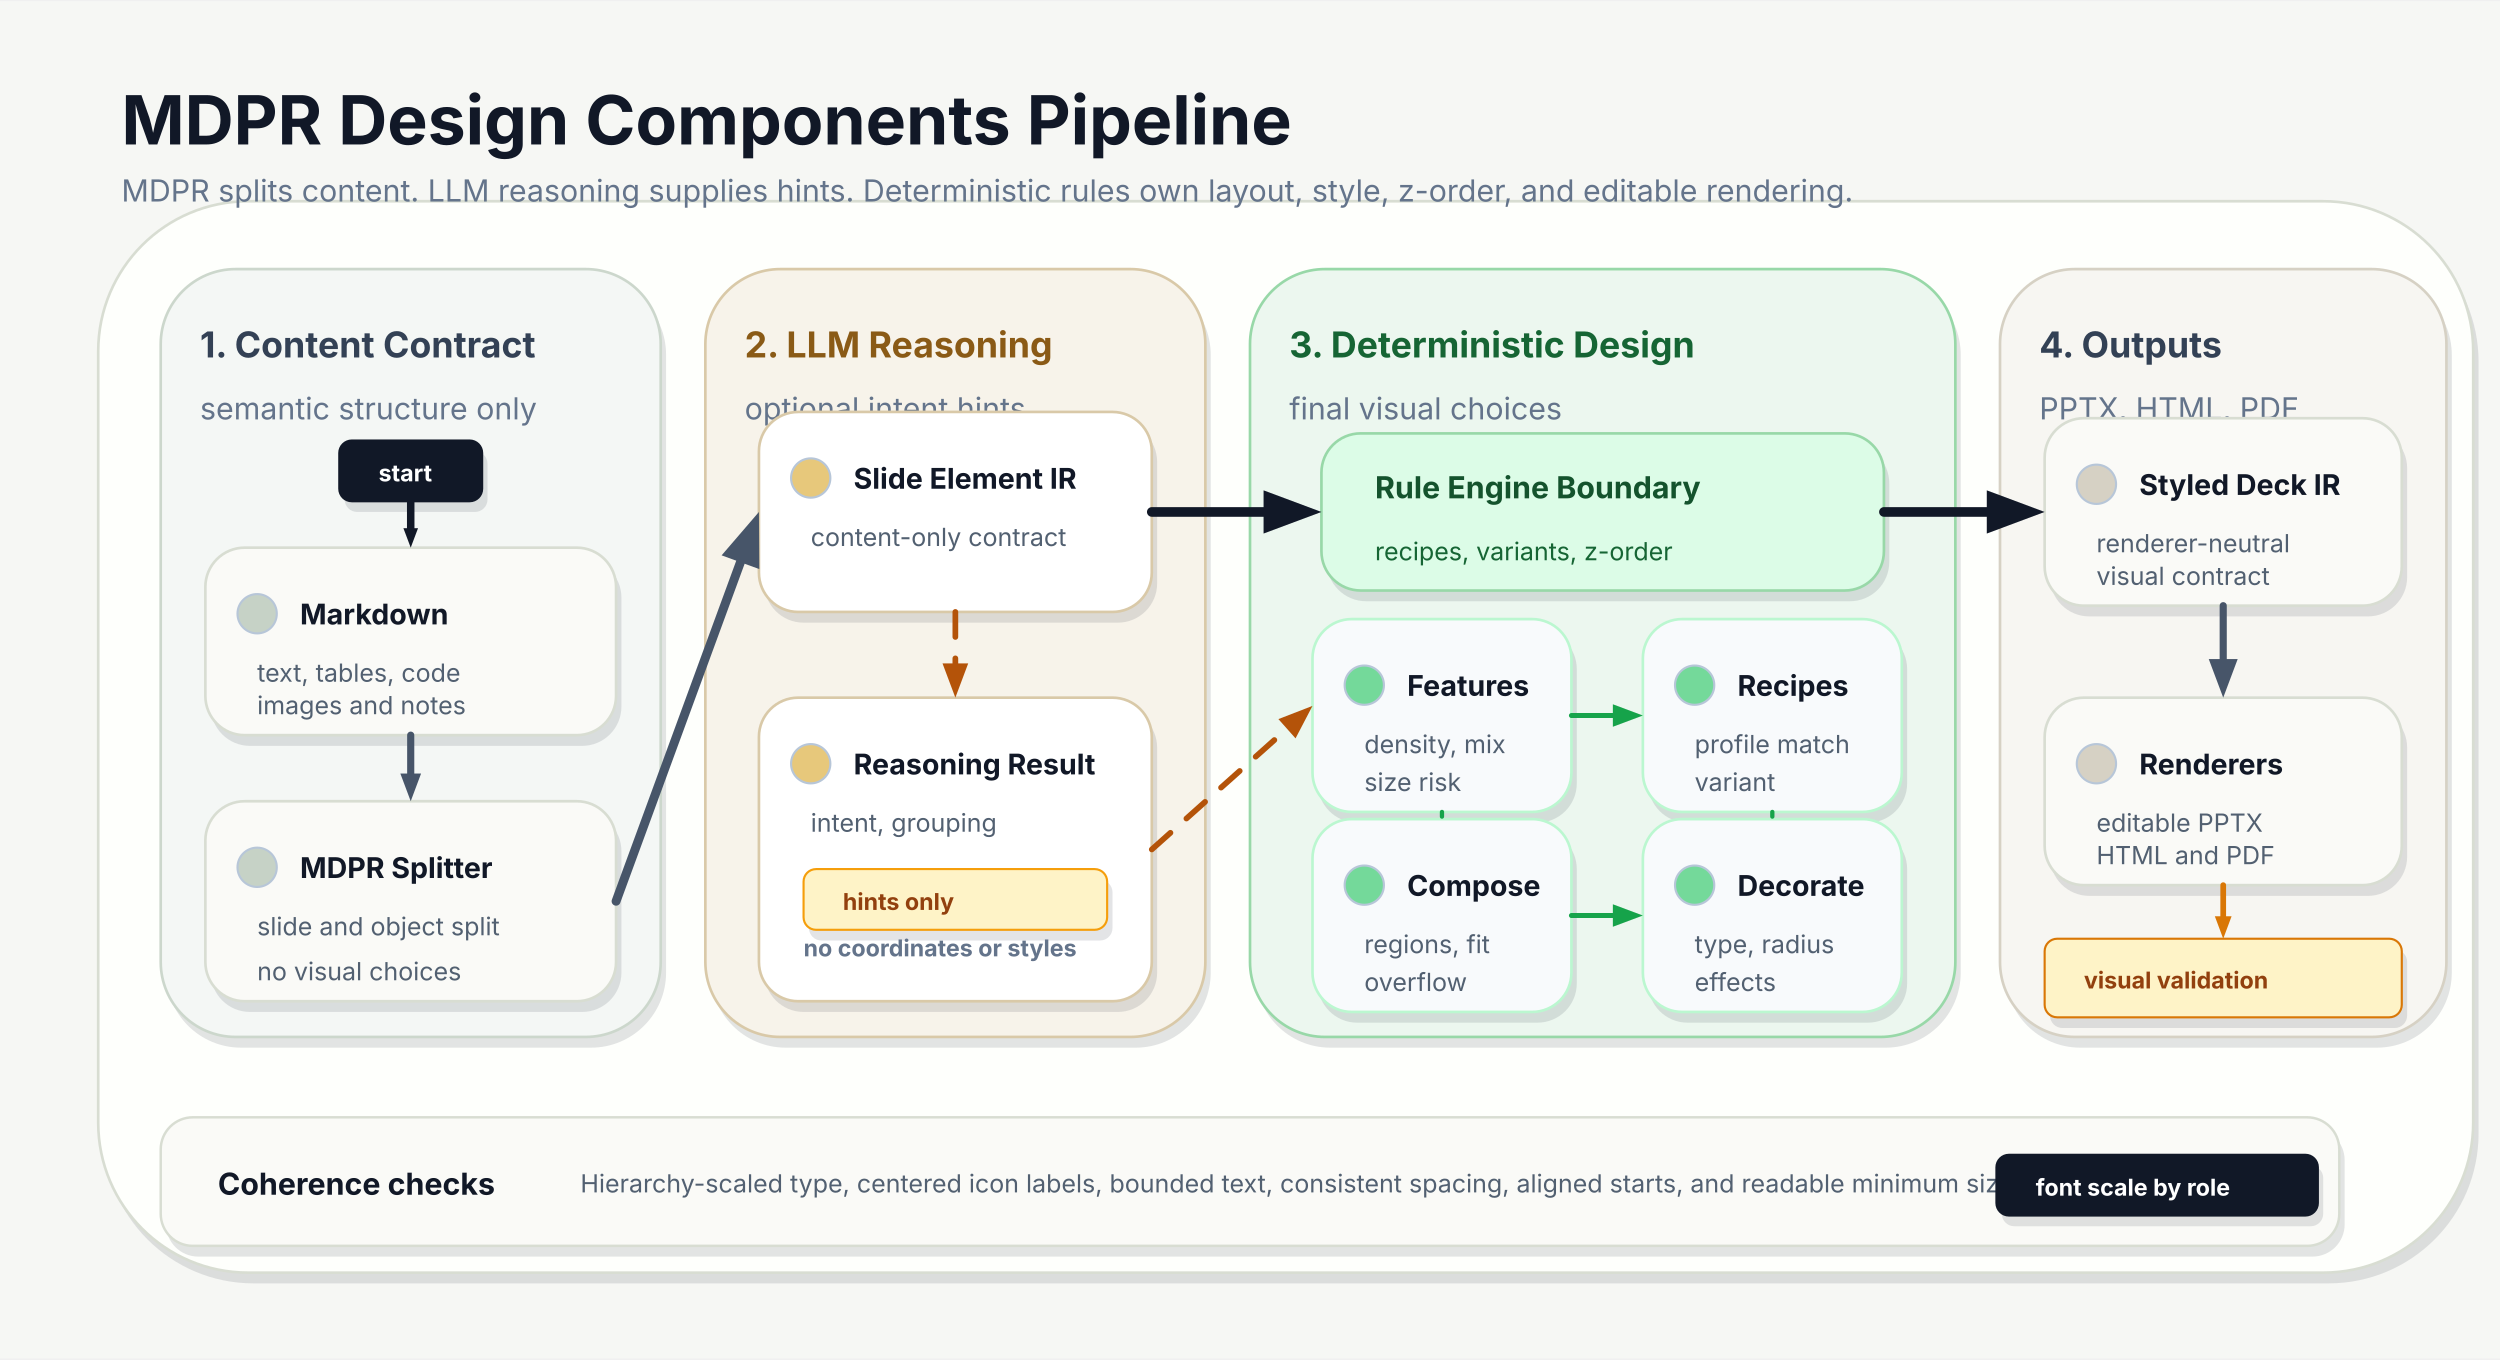
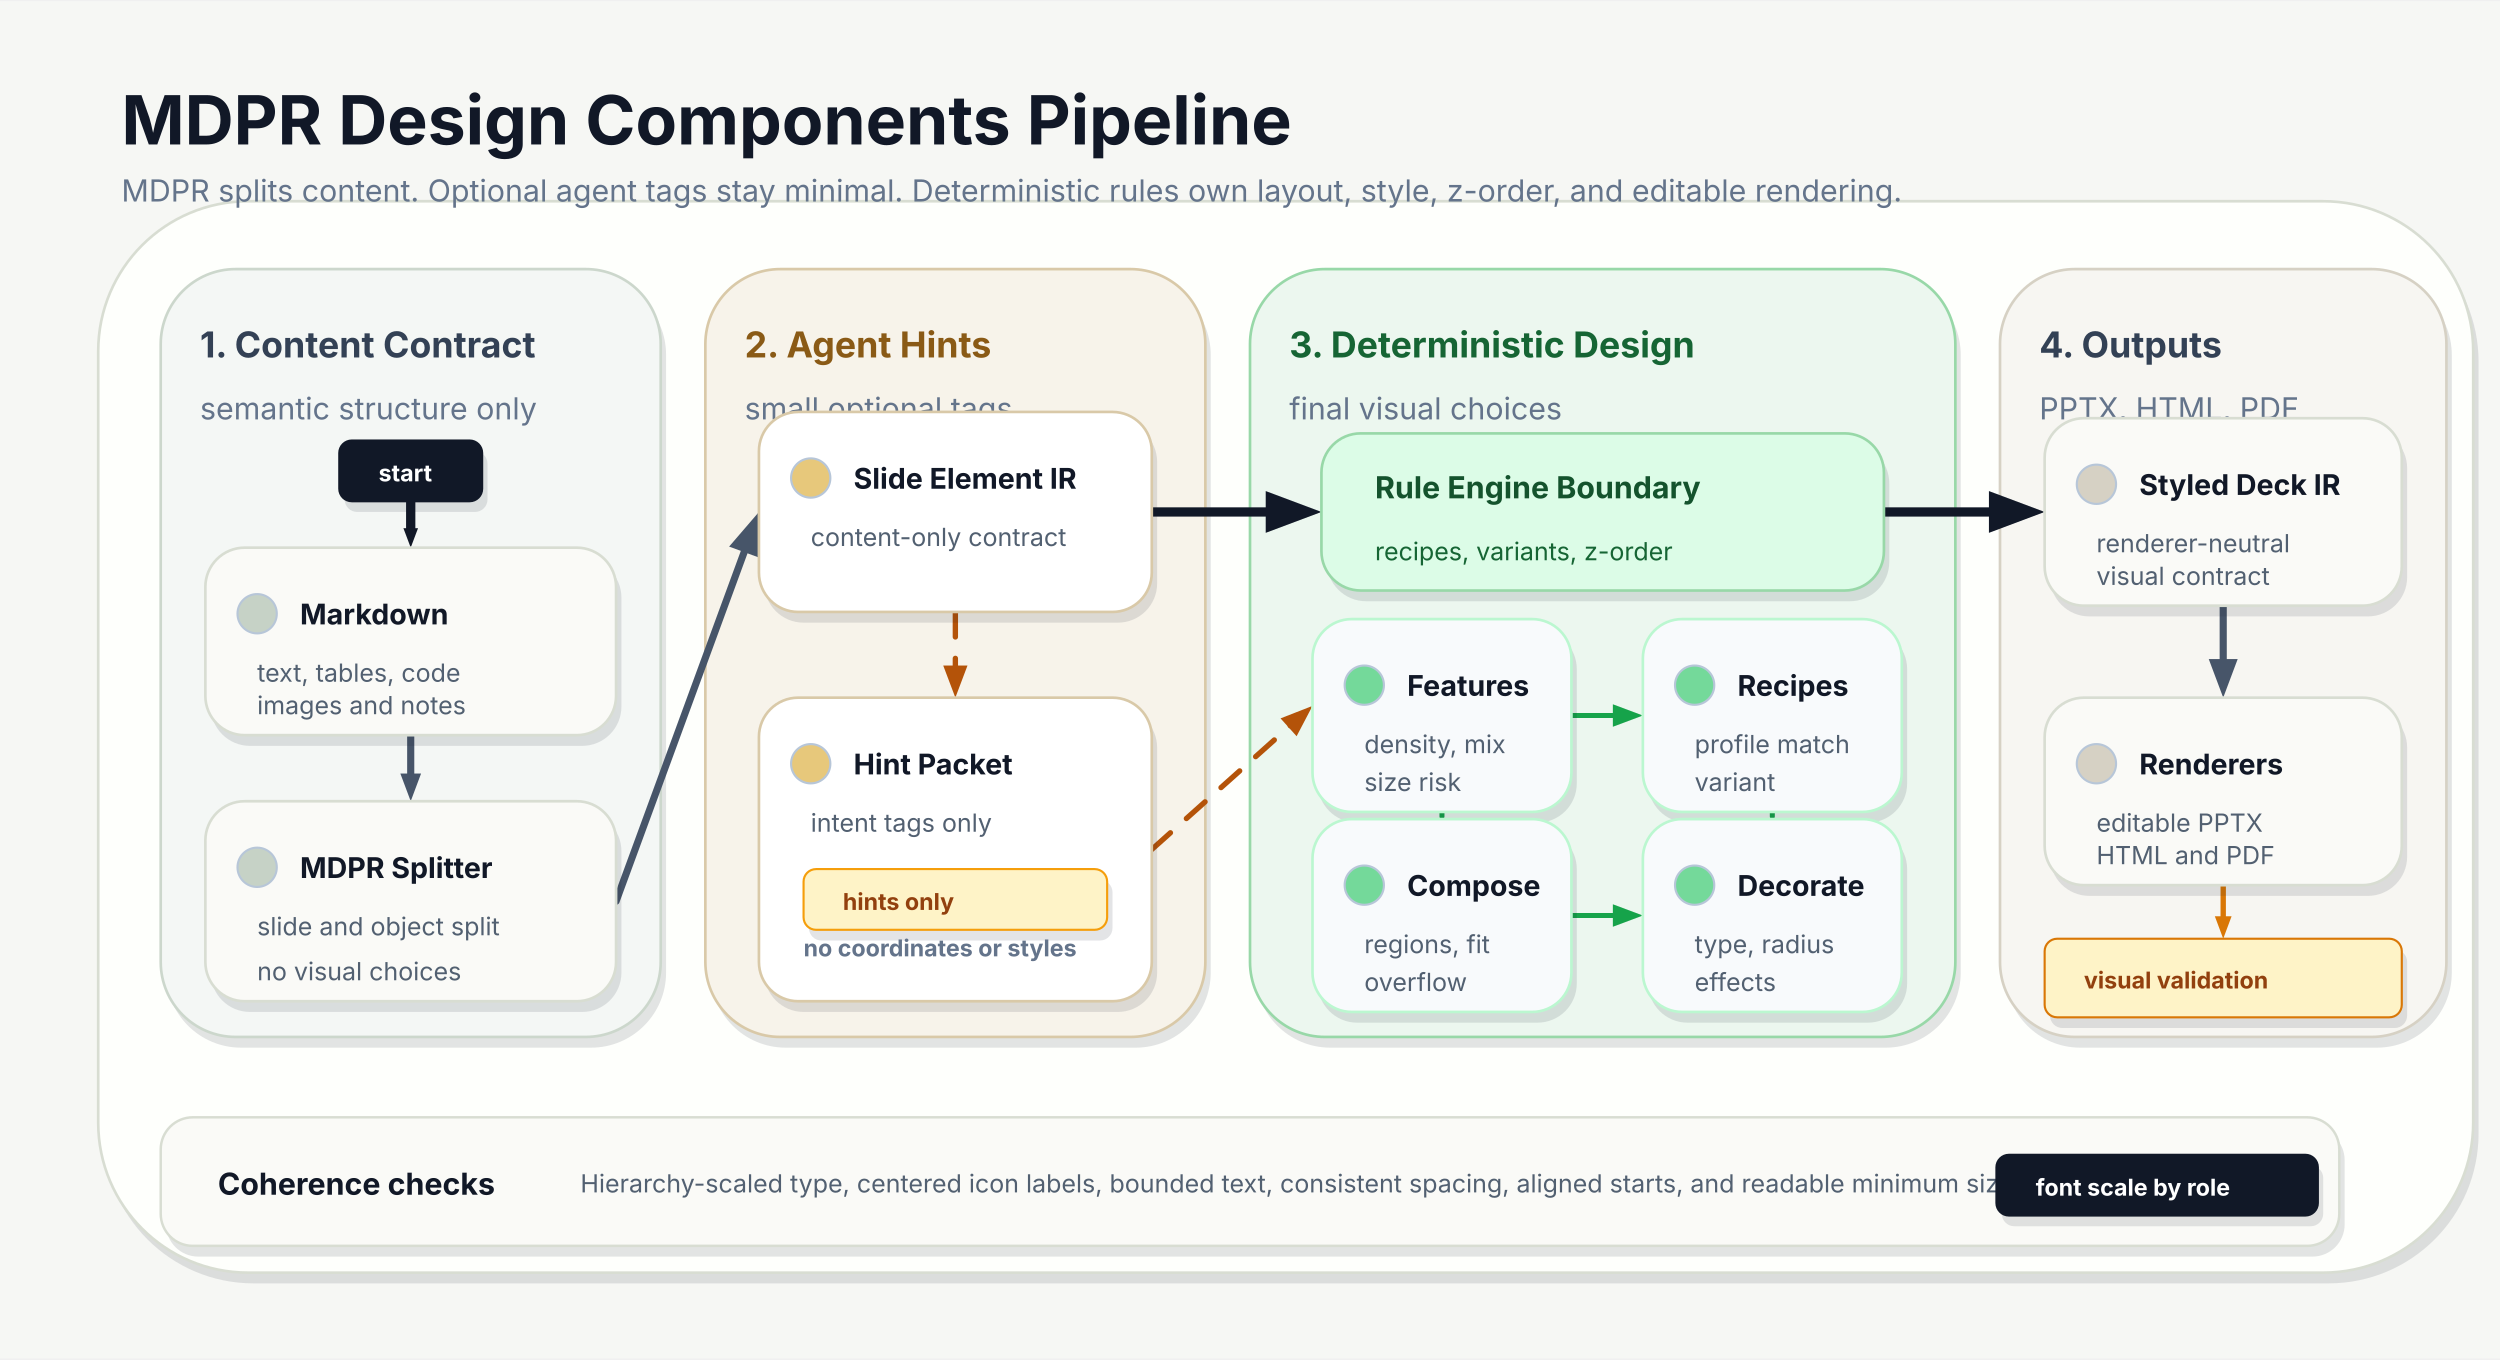
<svg xmlns="http://www.w3.org/2000/svg" width="2600" height="1414" viewBox="0 0 1400 760" role="img" aria-labelledby="title desc">
  <rect id="z00_background" width="1400" height="760" fill="#F6F7F4" />
  <rect id="z01_canvas_shadow" x="58.0" y="118.0" width="1330.0" height="600.0" rx="84.0" fill="#0F172A" opacity="0.12" />
  <rect id="z01_canvas" x="55.0" y="112.0" width="1330.0" height="600.0" rx="84.0" fill="#FEFFFC" stroke="#D8DDD2" stroke-width="1.5" />
  <text id="header_title" x="68.0" y="66.0" fill="#111827" font-family="Inter, Segoe UI, Arial, sans-serif" font-size="38" font-weight="700" dominant-baseline="middle">MDPR Design Components Pipeline</text>
-   <text id="header_subtitle" x="68.0" y="106.0" fill="#64748B" font-family="Inter, Segoe UI, Arial, sans-serif" font-size="17" font-weight="400" dominant-baseline="middle">MDPR splits content. LLM reasoning supplies hints. Deterministic rules own layout, style, z-order, and editable rendering.</text>
+   <text id="header_subtitle" x="68.0" y="106.0" fill="#64748B" font-family="Inter, Segoe UI, Arial, sans-serif" font-size="17" font-weight="400" dominant-baseline="middle">MDPR splits content. Optional agent tags stay minimal. Deterministic rules own layout, style, z-order, and editable rendering.</text>
  <rect id="zone_content_panel_shadow" x="93.0" y="156.0" width="280.0" height="430.0" rx="42.0" fill="#0F172A" opacity="0.12" />
  <rect id="zone_content_panel" x="90.0" y="150.0" width="280.0" height="430.0" rx="42.0" fill="#F4F7F5" stroke="#CCD7CC" stroke-width="1.5" />
  <text id="zone_content_title" x="112.0" y="192.0" fill="#334155" font-family="Inter, Segoe UI, Arial, sans-serif" font-size="20" font-weight="700" dominant-baseline="middle">1. Content Contract</text>
  <text id="zone_content_subtitle" x="112.0" y="228.0" fill="#64748B" font-family="Inter, Segoe UI, Arial, sans-serif" font-size="17" font-weight="400" dominant-baseline="middle">semantic structure only</text>
  <rect id="zone_reasoning_panel_shadow" x="398.0" y="156.0" width="280.0" height="430.0" rx="42.0" fill="#0F172A" opacity="0.12" />
  <rect id="zone_reasoning_panel" x="395.0" y="150.0" width="280.0" height="430.0" rx="42.0" fill="#F7F3EA" stroke="#D9C9A8" stroke-width="1.5" />
-   <text id="zone_reasoning_title" x="417.0" y="192.0" fill="#8A5A16" font-family="Inter, Segoe UI, Arial, sans-serif" font-size="20" font-weight="700" dominant-baseline="middle">2. LLM Reasoning</text>
-   <text id="zone_reasoning_subtitle" x="417.0" y="228.0" fill="#64748B" font-family="Inter, Segoe UI, Arial, sans-serif" font-size="17" font-weight="400" dominant-baseline="middle">optional intent hints</text>
+   <text id="zone_reasoning_title" x="417.0" y="192.0" fill="#8A5A16" font-family="Inter, Segoe UI, Arial, sans-serif" font-size="20" font-weight="700" dominant-baseline="middle">2. Agent Hints</text>
+   <text id="zone_reasoning_subtitle" x="417.0" y="228.0" fill="#64748B" font-family="Inter, Segoe UI, Arial, sans-serif" font-size="17" font-weight="400" dominant-baseline="middle">small optional tags</text>
  <rect id="zone_rules_panel_shadow" x="703.0" y="156.0" width="395.0" height="430.0" rx="42.0" fill="#0F172A" opacity="0.12" />
  <rect id="zone_rules_panel" x="700.0" y="150.0" width="395.0" height="430.0" rx="42.0" fill="#ECF7EF" stroke="#98D8A8" stroke-width="1.5" />
  <text id="zone_rules_title" x="722.0" y="192.0" fill="#166534" font-family="Inter, Segoe UI, Arial, sans-serif" font-size="20" font-weight="700" dominant-baseline="middle">3. Deterministic Design</text>
  <text id="zone_rules_subtitle" x="722.0" y="228.0" fill="#64748B" font-family="Inter, Segoe UI, Arial, sans-serif" font-size="17" font-weight="400" dominant-baseline="middle">final visual choices</text>
  <rect id="zone_outputs_panel_shadow" x="1123.0" y="156.0" width="250.0" height="430.0" rx="42.0" fill="#0F172A" opacity="0.12" />
  <rect id="zone_outputs_panel" x="1120.0" y="150.0" width="250.0" height="430.0" rx="42.0" fill="#F7F6F2" stroke="#D6D1C4" stroke-width="1.5" />
  <text id="zone_outputs_title" x="1142.0" y="192.0" fill="#334155" font-family="Inter, Segoe UI, Arial, sans-serif" font-size="20" font-weight="700" dominant-baseline="middle">4. Outputs</text>
  <text id="zone_outputs_subtitle" x="1142.0" y="228.0" fill="#64748B" font-family="Inter, Segoe UI, Arial, sans-serif" font-size="17" font-weight="400" dominant-baseline="middle">PPTX, HTML, PDF</text>
+   <g id="arrow_layer">
+     <path id="main_start_markdown" d="M230.0,280.0 L230.0,297.0" fill="none" stroke="#111827" stroke-width="5.2" stroke-linecap="round" stroke-linejoin="round" />
+     <polygon id="main_start_markdown_head" points="230.0,306.0 225.9,295.1 234.1,295.1" fill="#111827" />
+     <path id="main_markdown_splitter" d="M230.0,411.0 L230.0,435.3" fill="none" stroke="#475569" stroke-width="4.0" stroke-linecap="round" stroke-linejoin="round" />
+     <polygon id="main_markdown_splitter_head" points="230.0,448.0 224.2,432.5 235.8,432.5" fill="#475569" />
+     <path id="main_splitter_ir" d="M345.0,504.0 L418.2,304.5" fill="none" stroke="#475569" stroke-width="4.0" stroke-linecap="round" stroke-linejoin="round" />
+     <polygon id="main_splitter_ir_head" points="425.0,286.0 425.2,311.6 408.3,305.4" fill="#475569" />
+     <path id="hint_ir_reasoning" d="M535.0,342.0 L535.0,375.2" fill="none" stroke="#B45309" stroke-width="3.0" stroke-linecap="round" stroke-linejoin="round" stroke-dasharray="14 12" />
+     <polygon id="hint_ir_reasoning_head" points="535.0,390.0 528.2,372.0 541.8,372.0" fill="#B45309" />
+     <path id="main_ir_rules" d="M645.0,286.0 L714.4,286.0" fill="none" stroke="#111827" stroke-width="5.2" stroke-linecap="round" stroke-linejoin="round" />
+     <polygon id="main_ir_rules_head" points="740.0,286.0 708.8,297.7 708.8,274.3" fill="#111827" />
+     <path id="hint_reasoning_rules" d="M645.0,475.0 L724.0,404.4" fill="none" stroke="#B45309" stroke-width="3.0" stroke-linecap="round" stroke-linejoin="round" stroke-dasharray="14 12" />
+     <polygon id="hint_reasoning_rules_head" points="735.0,394.6 726.1,411.6 717.1,401.6" fill="#B45309" />
+     <path id="rule_features_recipes" d="M880.0,400.0 L906.2,400.0" fill="none" stroke="#16A34A" stroke-width="2.8" stroke-linecap="round" stroke-linejoin="round" />
+     <polygon id="rule_features_recipes_head" points="920.0,400.0 903.2,406.3 903.2,393.7" fill="#16A34A" />
+     <path id="rule_features_compose" d="M807.5,454.0 L807.5,456.6" fill="none" stroke="#16A34A" stroke-width="2.8" stroke-linecap="round" stroke-linejoin="round" />
+     <path id="rule_recipes_decorate" d="M992.5,454.0 L992.5,456.6" fill="none" stroke="#16A34A" stroke-width="2.8" stroke-linecap="round" stroke-linejoin="round" />
+     <path id="rule_compose_decorate" d="M880.0,512.0 L906.2,512.0" fill="none" stroke="#16A34A" stroke-width="2.8" stroke-linecap="round" stroke-linejoin="round" />
+     <polygon id="rule_compose_decorate_head" points="920.0,512.0 903.2,518.3 903.2,505.7" fill="#16A34A" />
+     <path id="main_rules_styled_ir" d="M1055.0,286.0 L1119.4,286.0" fill="none" stroke="#111827" stroke-width="5.2" stroke-linecap="round" stroke-linejoin="round" />
+     <polygon id="main_rules_styled_ir_head" points="1145.0,286.0 1113.8,297.7 1113.8,274.3" fill="#111827" />
+     <path id="main_styled_renderers" d="M1245.0,338.5 L1245.0,372.3" fill="none" stroke="#475569" stroke-width="4.0" stroke-linecap="round" stroke-linejoin="round" />
+     <polygon id="main_styled_renderers_head" points="1245.0,390.0 1236.9,368.4 1253.1,368.4" fill="#475569" />
+     <path id="validation_loop" d="M1245.0,495.0 L1245.0,514.7" fill="none" stroke="#D97706" stroke-width="3.0" stroke-linecap="round" stroke-linejoin="round" />
+     <polygon id="validation_loop_head" points="1245.0,525.0 1240.3,512.4 1249.7,512.4" fill="#D97706" />
+   </g>
  <rect id="start_flag_shadow" x="193.0" y="252.0" width="80.0" height="34.0" rx="7.0" fill="#0F172A" opacity="0.12" />
  <rect id="start_flag" x="190.0" y="246.0" width="80.0" height="34.0" rx="7.0" fill="#111827" stroke="#111827" stroke-width="1.2" />
  <text id="start_flag_text" x="212.0" y="264.0" fill="#FFFFFF" font-family="Inter, Segoe UI, Arial, sans-serif" font-size="13" font-weight="700" dominant-baseline="middle">start</text>
  <rect id="markdown_card_shadow" x="118.0" y="312.0" width="230.0" height="105.0" rx="22.0" fill="#0F172A" opacity="0.12" />
  <rect id="markdown_card" x="115.0" y="306.0" width="230.0" height="105.0" rx="22.0" fill="#FAFAF7" stroke="#D8DDD2" stroke-width="1.5" />
  <circle id="markdown_dot" cx="144.0" cy="343.0" r="11" fill="#C6D2C6" stroke="#B7C6D8" stroke-width="1.2" />
  <text id="markdown_title" x="168.0" y="343.0" fill="#111827" font-family="Inter, Segoe UI, Arial, sans-serif" font-size="16" font-weight="700" dominant-baseline="middle">Markdown</text>
  <text id="markdown_line_0" x="144.0" y="376.0" fill="#526071" font-family="Inter, Segoe UI, Arial, sans-serif" font-size="14" font-weight="400" dominant-baseline="middle">text, tables, code</text>
  <text id="markdown_line_1" x="144.0" y="394.2" fill="#526071" font-family="Inter, Segoe UI, Arial, sans-serif" font-size="14" font-weight="400" dominant-baseline="middle">images and notes</text>
  <rect id="splitter_card_shadow" x="118.0" y="454.0" width="230.0" height="112.0" rx="22.0" fill="#0F172A" opacity="0.12" />
  <rect id="splitter_card" x="115.0" y="448.0" width="230.0" height="112.0" rx="22.0" fill="#FAFAF7" stroke="#D8DDD2" stroke-width="1.5" />
  <circle id="splitter_dot" cx="144.0" cy="485.0" r="11" fill="#C6D2C6" stroke="#B7C6D8" stroke-width="1.2" />
  <text id="splitter_title" x="168.0" y="485.0" fill="#111827" font-family="Inter, Segoe UI, Arial, sans-serif" font-size="16" font-weight="700" dominant-baseline="middle">MDPR Splitter</text>
  <text id="splitter_line_0" x="144.0" y="518.0" fill="#526071" font-family="Inter, Segoe UI, Arial, sans-serif" font-size="14" font-weight="400" dominant-baseline="middle">slide and object split</text>
  <text id="splitter_line_1" x="144.0" y="543.2" fill="#526071" font-family="Inter, Segoe UI, Arial, sans-serif" font-size="14" font-weight="400" dominant-baseline="middle">no visual choices</text>
-   <path id="main_start_markdown" d="M230.0,280.0 L230.0,297.0" fill="none" stroke="#111827" stroke-width="4.2" stroke-linecap="round" stroke-linejoin="round" />
-   <polygon id="main_start_markdown_head" points="230.0,306.0 225.9,295.1 234.1,295.1" fill="#111827" />
-   <path id="main_markdown_splitter" d="M230.0,411.0 L230.0,435.3" fill="none" stroke="#475569" stroke-width="4.0" stroke-linecap="round" stroke-linejoin="round" />
-   <polygon id="main_markdown_splitter_head" points="230.0,448.0 224.2,432.5 235.8,432.5" fill="#475569" />
  <rect id="ir_core_card_shadow" x="428.0" y="236.0" width="220.0" height="112.0" rx="22.0" fill="#0F172A" opacity="0.12" />
  <rect id="ir_core_card" x="425.0" y="230.0" width="220.0" height="112.0" rx="22.0" fill="#FFFFFF" stroke="#D9C9A8" stroke-width="1.5" />
  <circle id="ir_core_dot" cx="454.0" cy="267.0" r="11" fill="#E7C87B" stroke="#B7C6D8" stroke-width="1.2" />
  <text id="ir_core_title" x="478.0" y="267.0" fill="#111827" font-family="Inter, Segoe UI, Arial, sans-serif" font-size="16" font-weight="700" dominant-baseline="middle">Slide Element IR</text>
  <text id="ir_core_line_0" x="454.0" y="300.0" fill="#526071" font-family="Inter, Segoe UI, Arial, sans-serif" font-size="14" font-weight="400" dominant-baseline="middle">content-only contract</text>
  <rect id="reasoning_card_shadow" x="428.0" y="396.0" width="220.0" height="170.0" rx="22.0" fill="#0F172A" opacity="0.12" />
  <rect id="reasoning_card" x="425.0" y="390.0" width="220.0" height="170.0" rx="22.0" fill="#FFFFFF" stroke="#D9C9A8" stroke-width="1.5" />
  <circle id="reasoning_dot" cx="454.0" cy="427.0" r="11" fill="#E7C87B" stroke="#B7C6D8" stroke-width="1.2" />
-   <text id="reasoning_title" x="478.0" y="427.0" fill="#111827" font-family="Inter, Segoe UI, Arial, sans-serif" font-size="16" font-weight="700" dominant-baseline="middle">Reasoning Result</text>
-   <text id="reasoning_line_0" x="454.0" y="460.0" fill="#526071" font-family="Inter, Segoe UI, Arial, sans-serif" font-size="14" font-weight="400" dominant-baseline="middle">intent, grouping</text>
+   <text id="reasoning_title" x="478.0" y="427.0" fill="#111827" font-family="Inter, Segoe UI, Arial, sans-serif" font-size="16" font-weight="700" dominant-baseline="middle">Hint Packet</text>
+   <text id="reasoning_line_0" x="454.0" y="460.0" fill="#526071" font-family="Inter, Segoe UI, Arial, sans-serif" font-size="14" font-weight="400" dominant-baseline="middle">intent tags only</text>
  <rect id="reasoning_guard_shadow" x="453.0" y="492.0" width="170.0" height="34.0" rx="7.0" fill="#0F172A" opacity="0.12" />
  <rect id="reasoning_guard" x="450.0" y="486.0" width="170.0" height="34.0" rx="7.0" fill="#FEF3C7" stroke="#F59E0B" stroke-width="1.2" />
  <text id="reasoning_guard_text" x="472.0" y="504.0" fill="#92400E" font-family="Inter, Segoe UI, Arial, sans-serif" font-size="13" font-weight="700" dominant-baseline="middle">hints only</text>
  <text id="reasoning_limit" x="450.0" y="530.0" fill="#64748B" font-family="Inter, Segoe UI, Arial, sans-serif" font-size="13" font-weight="700" dominant-baseline="middle">no coordinates or styles</text>
-   <path id="main_splitter_ir" d="M345.0,504.0 L416.5,309.1" fill="none" stroke="#475569" stroke-width="5.0" stroke-linecap="round" stroke-linejoin="round" />
-   <polygon id="main_splitter_ir_head" points="425.0,286.0 425.2,318.0 404.1,310.3" fill="#475569" />
-   <path id="hint_ir_reasoning" d="M535.0,342.0 L535.0,374.3" fill="none" stroke="#B45309" stroke-width="3.2" stroke-linecap="round" stroke-linejoin="round" stroke-dasharray="14 12" />
-   <polygon id="hint_ir_reasoning_head" points="535.0,390.0 527.8,370.8 542.2,370.8" fill="#B45309" />
  <rect id="rule_engine_card_shadow" x="743.0" y="248.0" width="315.0" height="88.0" rx="22.0" fill="#0F172A" opacity="0.12" />
  <rect id="rule_engine_card" x="740.0" y="242.0" width="315.0" height="88.0" rx="22.0" fill="#DCFCE7" stroke="#98D8A8" stroke-width="1.5" />
  <text id="rule_engine_title" x="770.0" y="272.0" fill="#14532D" font-family="Inter, Segoe UI, Arial, sans-serif" font-size="17" font-weight="700" dominant-baseline="middle">Rule Engine Boundary</text>
  <text id="rule_engine_body" x="770.0" y="308.0" fill="#166534" font-family="Inter, Segoe UI, Arial, sans-serif" font-size="14" font-weight="400" dominant-baseline="middle">recipes, variants, z-order</text>
  <rect id="features_card_shadow" x="738.0" y="352.0" width="145.0" height="108.0" rx="22.0" fill="#0F172A" opacity="0.12" />
  <rect id="features_card" x="735.0" y="346.0" width="145.0" height="108.0" rx="22.0" fill="#F8FAFC" stroke="#BBF7D0" stroke-width="1.5" />
  <circle id="features_dot" cx="764.0" cy="383.0" r="11" fill="#74D99A" stroke="#B7C6D8" stroke-width="1.2" />
  <text id="features_title" x="788.0" y="383.0" fill="#111827" font-family="Inter, Segoe UI, Arial, sans-serif" font-size="16" font-weight="700" dominant-baseline="middle">Features</text>
  <text id="features_line_0" x="764.0" y="416.0" fill="#526071" font-family="Inter, Segoe UI, Arial, sans-serif" font-size="14" font-weight="400" dominant-baseline="middle">density, mix</text>
  <text id="features_line_1" x="764.0" y="437.2" fill="#526071" font-family="Inter, Segoe UI, Arial, sans-serif" font-size="14" font-weight="400" dominant-baseline="middle">size risk</text>
  <rect id="recipes_card_shadow" x="923.0" y="352.0" width="145.0" height="108.0" rx="22.0" fill="#0F172A" opacity="0.12" />
  <rect id="recipes_card" x="920.0" y="346.0" width="145.0" height="108.0" rx="22.0" fill="#F8FAFC" stroke="#BBF7D0" stroke-width="1.5" />
  <circle id="recipes_dot" cx="949.0" cy="383.0" r="11" fill="#74D99A" stroke="#B7C6D8" stroke-width="1.2" />
  <text id="recipes_title" x="973.0" y="383.0" fill="#111827" font-family="Inter, Segoe UI, Arial, sans-serif" font-size="16" font-weight="700" dominant-baseline="middle">Recipes</text>
  <text id="recipes_line_0" x="949.0" y="416.0" fill="#526071" font-family="Inter, Segoe UI, Arial, sans-serif" font-size="14" font-weight="400" dominant-baseline="middle">profile match</text>
  <text id="recipes_line_1" x="949.0" y="437.2" fill="#526071" font-family="Inter, Segoe UI, Arial, sans-serif" font-size="14" font-weight="400" dominant-baseline="middle">variant</text>
  <rect id="compose_card_shadow" x="738.0" y="464.0" width="145.0" height="108.0" rx="22.0" fill="#0F172A" opacity="0.12" />
  <rect id="compose_card" x="735.0" y="458.0" width="145.0" height="108.0" rx="22.0" fill="#F8FAFC" stroke="#BBF7D0" stroke-width="1.5" />
  <circle id="compose_dot" cx="764.0" cy="495.0" r="11" fill="#74D99A" stroke="#B7C6D8" stroke-width="1.2" />
  <text id="compose_title" x="788.0" y="495.0" fill="#111827" font-family="Inter, Segoe UI, Arial, sans-serif" font-size="16" font-weight="700" dominant-baseline="middle">Compose</text>
  <text id="compose_line_0" x="764.0" y="528.0" fill="#526071" font-family="Inter, Segoe UI, Arial, sans-serif" font-size="14" font-weight="400" dominant-baseline="middle">regions, fit</text>
  <text id="compose_line_1" x="764.0" y="549.2" fill="#526071" font-family="Inter, Segoe UI, Arial, sans-serif" font-size="14" font-weight="400" dominant-baseline="middle">overflow</text>
  <rect id="decorate_card_shadow" x="923.0" y="464.0" width="145.0" height="108.0" rx="22.0" fill="#0F172A" opacity="0.12" />
  <rect id="decorate_card" x="920.0" y="458.0" width="145.0" height="108.0" rx="22.0" fill="#F8FAFC" stroke="#BBF7D0" stroke-width="1.5" />
  <circle id="decorate_dot" cx="949.0" cy="495.0" r="11" fill="#74D99A" stroke="#B7C6D8" stroke-width="1.2" />
  <text id="decorate_title" x="973.0" y="495.0" fill="#111827" font-family="Inter, Segoe UI, Arial, sans-serif" font-size="16" font-weight="700" dominant-baseline="middle">Decorate</text>
  <text id="decorate_line_0" x="949.0" y="528.0" fill="#526071" font-family="Inter, Segoe UI, Arial, sans-serif" font-size="14" font-weight="400" dominant-baseline="middle">type, radius</text>
  <text id="decorate_line_1" x="949.0" y="549.2" fill="#526071" font-family="Inter, Segoe UI, Arial, sans-serif" font-size="14" font-weight="400" dominant-baseline="middle">effects</text>
-   <path id="main_ir_rules" d="M645.0,286.0 L713.4,286.0" fill="none" stroke="#111827" stroke-width="5.4" stroke-linecap="round" stroke-linejoin="round" />
-   <polygon id="main_ir_rules_head" points="740.0,286.0 707.6,298.1 707.6,273.9" fill="#111827" />
-   <path id="hint_reasoning_rules" d="M645.0,475.0 L723.3,405.1" fill="none" stroke="#B45309" stroke-width="3.2" stroke-linecap="round" stroke-linejoin="round" stroke-dasharray="14 12" />
-   <polygon id="hint_reasoning_rules_head" points="735.0,394.6 725.5,412.8 715.9,402.0" fill="#B45309" />
-   <path id="rule_features_recipes" d="M880.0,400.0 L906.2,400.0" fill="none" stroke="#16A34A" stroke-width="2.8" stroke-linecap="round" stroke-linejoin="round" />
-   <polygon id="rule_features_recipes_head" points="920.0,400.0 903.2,406.3 903.2,393.7" fill="#16A34A" />
-   <path id="rule_features_compose" d="M807.5,454.0 L807.5,456.6" fill="none" stroke="#16A34A" stroke-width="2.4" stroke-linecap="round" stroke-linejoin="round" />
-   <path id="rule_recipes_decorate" d="M992.5,454.0 L992.5,456.6" fill="none" stroke="#16A34A" stroke-width="2.4" stroke-linecap="round" stroke-linejoin="round" />
-   <path id="rule_compose_decorate" d="M880.0,512.0 L906.2,512.0" fill="none" stroke="#16A34A" stroke-width="2.8" stroke-linecap="round" stroke-linejoin="round" />
-   <polygon id="rule_compose_decorate_head" points="920.0,512.0 903.2,518.3 903.2,505.7" fill="#16A34A" />
  <rect id="styled_ir_card_shadow" x="1148.0" y="239.5" width="200.0" height="105.0" rx="22.0" fill="#0F172A" opacity="0.12" />
  <rect id="styled_ir_card" x="1145.0" y="233.5" width="200.0" height="105.0" rx="22.0" fill="#FAFAF7" stroke="#D8DDD2" stroke-width="1.5" />
  <circle id="styled_ir_dot" cx="1174.0" cy="270.5" r="11" fill="#D6D1C4" stroke="#B7C6D8" stroke-width="1.2" />
  <text id="styled_ir_title" x="1198.0" y="270.5" fill="#111827" font-family="Inter, Segoe UI, Arial, sans-serif" font-size="16" font-weight="700" dominant-baseline="middle">Styled Deck IR</text>
  <text id="styled_ir_line_0" x="1174.0" y="303.5" fill="#526071" font-family="Inter, Segoe UI, Arial, sans-serif" font-size="14" font-weight="400" dominant-baseline="middle">renderer-neutral</text>
  <text id="styled_ir_line_1" x="1174.0" y="321.8" fill="#526071" font-family="Inter, Segoe UI, Arial, sans-serif" font-size="14" font-weight="400" dominant-baseline="middle">visual contract</text>
  <rect id="renderers_card_shadow" x="1148.0" y="396.0" width="200.0" height="105.0" rx="22.0" fill="#0F172A" opacity="0.12" />
  <rect id="renderers_card" x="1145.0" y="390.0" width="200.0" height="105.0" rx="22.0" fill="#FAFAF7" stroke="#D8DDD2" stroke-width="1.5" />
  <circle id="renderers_dot" cx="1174.0" cy="427.0" r="11" fill="#D6D1C4" stroke="#B7C6D8" stroke-width="1.2" />
  <text id="renderers_title" x="1198.0" y="427.0" fill="#111827" font-family="Inter, Segoe UI, Arial, sans-serif" font-size="16" font-weight="700" dominant-baseline="middle">Renderers</text>
  <text id="renderers_line_0" x="1174.0" y="460.0" fill="#526071" font-family="Inter, Segoe UI, Arial, sans-serif" font-size="14" font-weight="400" dominant-baseline="middle">editable PPTX</text>
  <text id="renderers_line_1" x="1174.0" y="478.2" fill="#526071" font-family="Inter, Segoe UI, Arial, sans-serif" font-size="14" font-weight="400" dominant-baseline="middle">HTML and PDF</text>
  <rect id="visual_check_shadow" x="1148.0" y="531.0" width="200.0" height="44.0" rx="7.0" fill="#0F172A" opacity="0.12" />
  <rect id="visual_check" x="1145.0" y="525.0" width="200.0" height="44.0" rx="7.0" fill="#FEF3C7" stroke="#D97706" stroke-width="1.2" />
  <text id="visual_check_text" x="1167.0" y="548.0" fill="#92400E" font-family="Inter, Segoe UI, Arial, sans-serif" font-size="13" font-weight="700" dominant-baseline="middle">visual validation</text>
-   <path id="main_rules_styled_ir" d="M1055.0,286.0 L1118.4,286.0" fill="none" stroke="#111827" stroke-width="5.4" stroke-linecap="round" stroke-linejoin="round" />
-   <polygon id="main_rules_styled_ir_head" points="1145.0,286.0 1112.6,298.1 1112.6,273.9" fill="#111827" />
-   <path id="main_styled_renderers" d="M1245.0,338.5 L1245.0,372.3" fill="none" stroke="#475569" stroke-width="4.0" stroke-linecap="round" stroke-linejoin="round" />
-   <polygon id="main_styled_renderers_head" points="1245.0,390.0 1236.9,368.4 1253.1,368.4" fill="#475569" />
-   <path id="validation_loop" d="M1245.0,495.0 L1245.0,514.7" fill="none" stroke="#D97706" stroke-width="3.2" stroke-linecap="round" stroke-linejoin="round" />
-   <polygon id="validation_loop_head" points="1245.0,525.0 1240.3,512.4 1249.7,512.4" fill="#D97706" />
  <rect id="coherence_band_shadow" x="93.0" y="631.0" width="1220.0" height="72.0" rx="18.0" fill="#0F172A" opacity="0.12" />
  <rect id="coherence_band" x="90.0" y="625.0" width="1220.0" height="72.0" rx="18.0" fill="#FAFAF7" stroke="#D8DDD2" stroke-width="1.4" />
  <text id="coherence_title" x="122.0" y="662.0" fill="#111827" font-family="Inter, Segoe UI, Arial, sans-serif" font-size="17" font-weight="700" dominant-baseline="middle">Coherence checks</text>
  <text id="coherence_body" x="325.0" y="662.0" fill="#526071" font-family="Inter, Segoe UI, Arial, sans-serif" font-size="14" font-weight="400" dominant-baseline="middle">Hierarchy-scaled type, centered icon labels, bounded text, consistent spacing, aligned starts, and readable minimum sizes.</text>
  <rect id="font_badge_shadow" x="1121.0" y="652.0" width="180.0" height="34.0" rx="7.0" fill="#0F172A" opacity="0.12" />
  <rect id="font_badge" x="1118.0" y="646.0" width="180.0" height="34.0" rx="7.0" fill="#111827" stroke="#111827" stroke-width="1.2" />
  <text id="font_badge_text" x="1140.0" y="664.0" fill="#FFFFFF" font-family="Inter, Segoe UI, Arial, sans-serif" font-size="13" font-weight="700" dominant-baseline="middle">font scale by role</text>
</svg>
